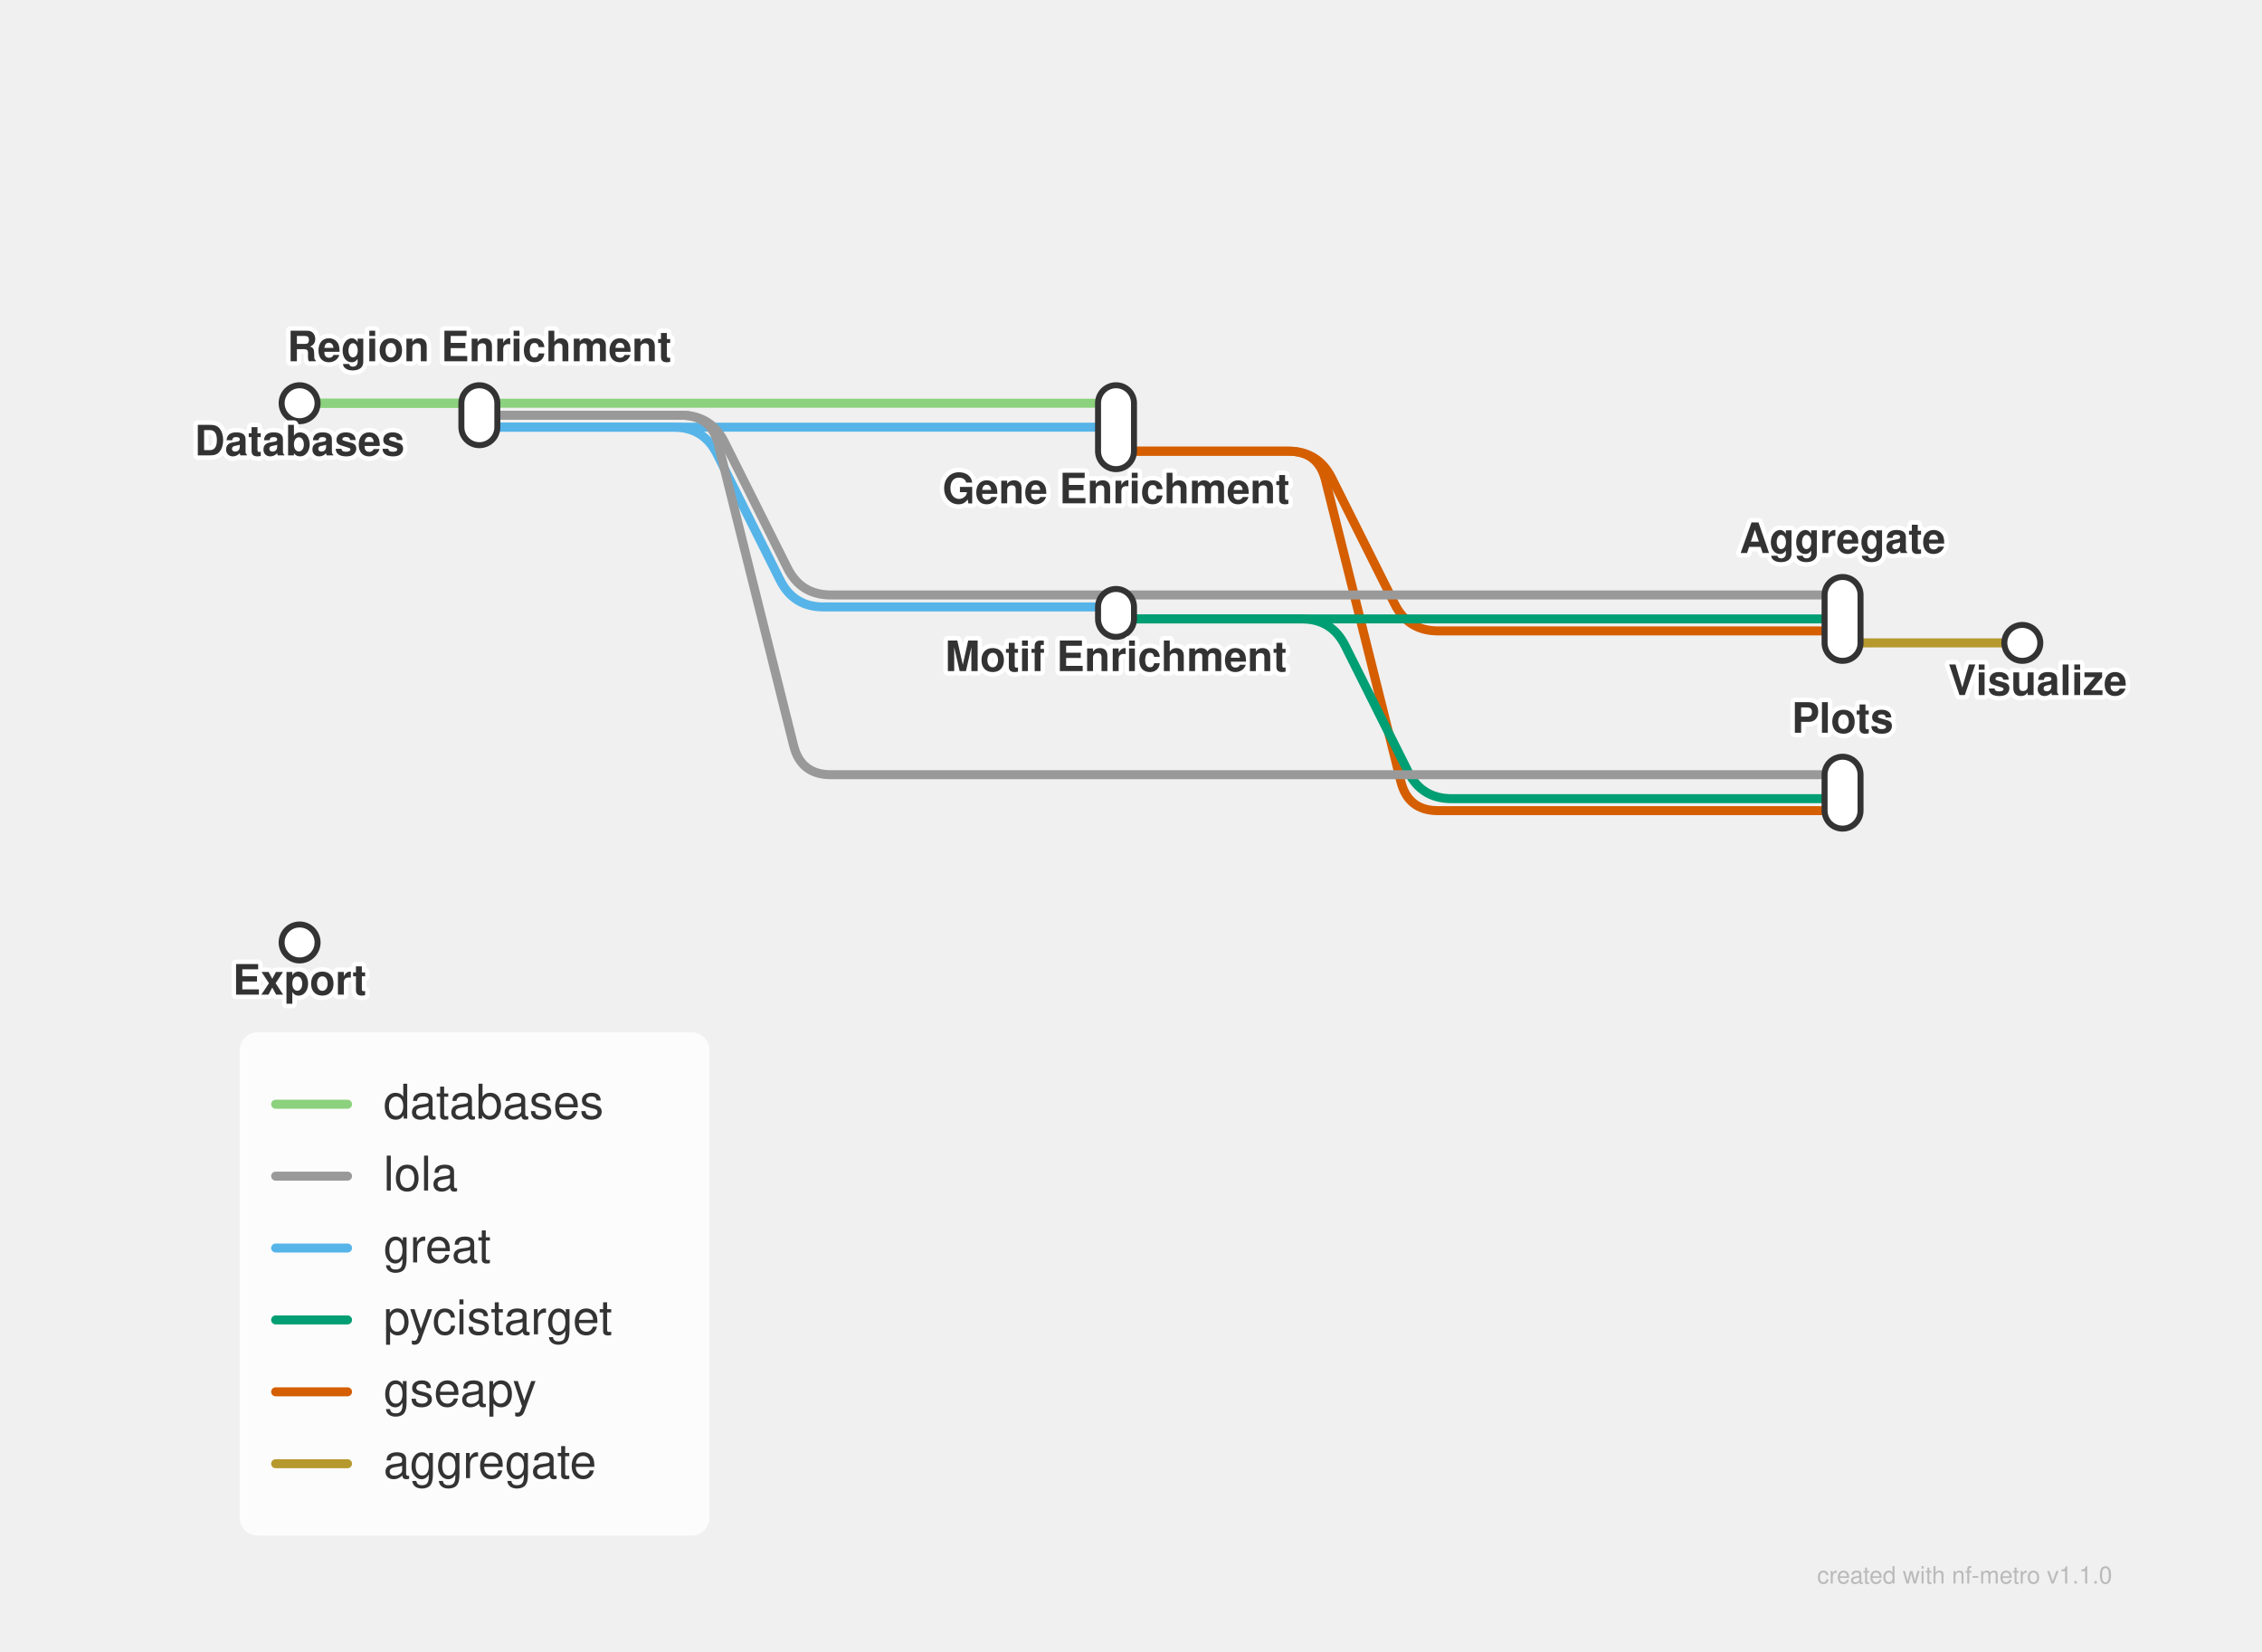
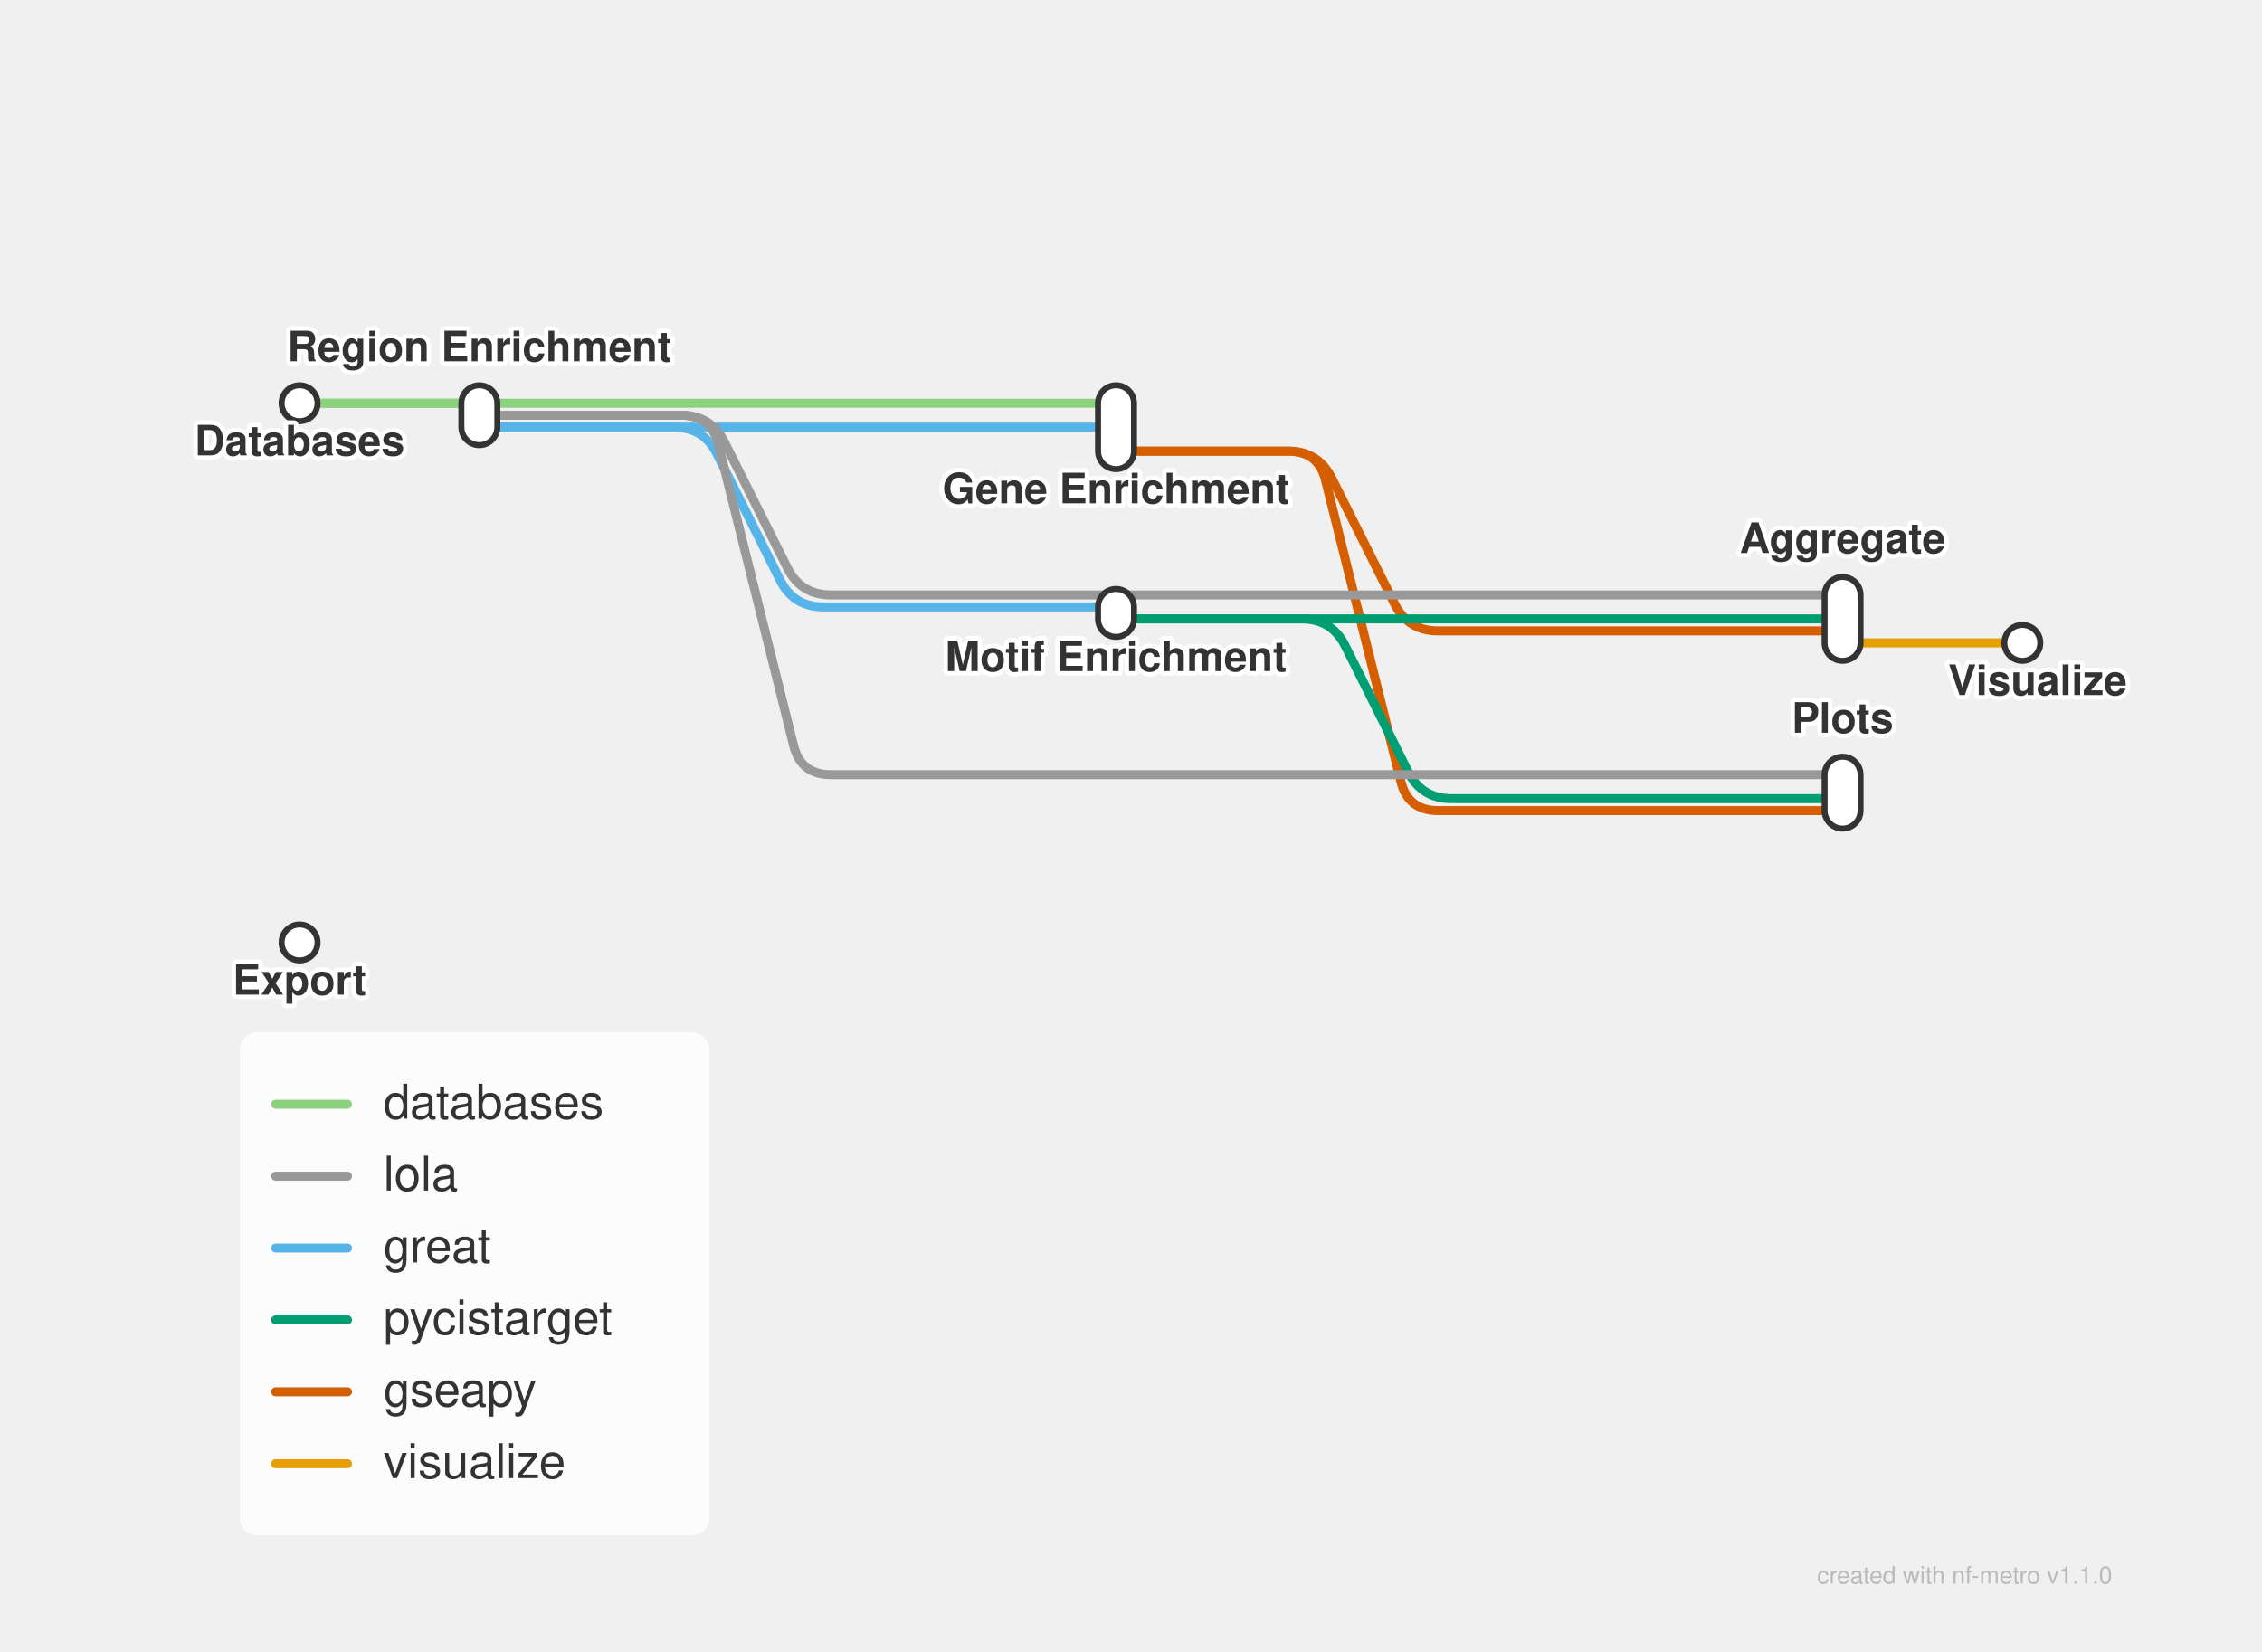
<svg xmlns="http://www.w3.org/2000/svg" width="715" height="522" viewBox="-20 0 755 522">
  <defs>
</defs>
  <style>.nf-metro-title { fill: var(--nfm-map-title-color, #111111); }
.nf-metro-station-label { fill: var(--nfm-map-label-color, #333333); }
.nf-metro-section-box { fill: var(--nfm-map-section-fill, #ededed); stroke: var(--nfm-map-section-stroke, #e6e6e6); }
.nf-metro-section-label { fill: var(--nfm-map-section-label-color, #666666); }
.nf-metro-group-label { fill: var(--nfm-map-section-label-color, #666666); }
.nf-metro-group-underline { stroke: var(--nfm-map-section-label-color, #666666); }
.nf-metro-legend-bg { fill: var(--nfm-map-legend-bg, rgba(255, 255, 255, 0.8)); }
.nf-metro-legend-text { fill: var(--nfm-map-legend-text-color, #333333); }
.nf-metro-marker-stroke { stroke: var(--nfm-map-marker-stroke, #333333); }
.nf-metro-label-halo { fill: var(--nfm-map-bg, #ffffff); stroke: var(--nfm-map-bg, #ffffff); }</style>
  <style>@media (prefers-color-scheme: dark) {
    .nf-metro-section-label { fill: #d0d0d0; }
    .nf-metro-section-num-circle { fill: #777777; }
    .nf-metro-title { fill: #ffffff; }
}
</style>
-   <path d="M595.0,200.0 L655.0,200.0" stroke="#B6992D" stroke-width="3.0" stroke-linecap="round" class="metro-line-aggregate" data-line-id="aggregate" />
+   <path d="M595.0,200.0 L655.0,200.0" stroke="#E69F00" stroke-width="3.0" stroke-linecap="round" class="metro-line-visualize" data-line-id="visualize" />
  <path d="M352.5,136.0 L410.0,136.0 Q420.0,136.0,424.472,144.944 L445.528,187.056 Q450.0,196.0,460.0,196.0 L595.0,196.0" stroke="#D55E00" stroke-width="3.0" fill="none" stroke-linecap="round" stroke-linejoin="round" class="metro-line-gseapy" data-line-id="gseapy" />
  <path d="M352.5,136.0 L410.0,136.0 Q420.0,136.0,422.425,145.701 L447.575,246.299 Q450.0,256.0,460.0,256.0 L595.0,256.0" stroke="#D55E00" stroke-width="3.0" fill="none" stroke-linecap="round" stroke-linejoin="round" class="metro-line-gseapy" data-line-id="gseapy" />
  <path d="M352.5,192.0 L595.0,192.0" stroke="#009E73" stroke-width="3.0" stroke-linecap="round" class="metro-line-pycistarget" data-line-id="pycistarget" />
  <path d="M352.5,192.0 L414.5,192.0 Q424.5,192.0,428.972,200.944 L450.028,243.056 Q454.5,252.0,464.5,252.0 L595.0,252.0" stroke="#009E73" stroke-width="3.0" fill="none" stroke-linecap="round" stroke-linejoin="round" class="metro-line-pycistarget" data-line-id="pycistarget" />
  <path d="M140.0,128.0 L352.5,128.0" stroke="#56B4E9" stroke-width="3.0" stroke-linecap="round" class="metro-line-great" data-line-id="great" />
  <path d="M140.0,128.0 L204.852,128.0 Q214.852,128.0,219.324,136.944 L240.38,179.056 Q244.852,188.0,254.852,188.0 L352.5,188.0" stroke="#56B4E9" stroke-width="3.0" fill="none" stroke-linecap="round" stroke-linejoin="round" class="metro-line-great" data-line-id="great" />
  <path d="M140.0,124.0 L207.324,124.0 Q217.324,124.0,221.796,132.944 L242.852,175.056 Q247.324,184.0,257.324,184.0 L595.0,184.0" stroke="#999999" stroke-width="3.0" fill="none" stroke-linecap="round" stroke-linejoin="round" class="metro-line-lola" data-line-id="lola" />
  <path d="M140.0,124.0 L207.324,124.0 Q217.324,124.0,219.749,133.701 L244.899,234.299 Q247.324,244.0,257.324,244.0 L595.0,244.0" stroke="#999999" stroke-width="3.0" fill="none" stroke-linecap="round" stroke-linejoin="round" class="metro-line-lola" data-line-id="lola" />
  <path d="M80.0,120.0 L352.5,120.0" stroke="#8CD17D" stroke-width="3.0" stroke-linecap="round" class="metro-line-databases" data-line-id="databases" />
  <path d="M80.0,120.0 L140.0,120.0" stroke="#8CD17D" stroke-width="3.0" stroke-linecap="round" class="metro-line-databases" data-line-id="databases" />
  <g class="nf-metro-station-group" data-node-id="g_databases_databases" data-node-cx="80.0" data-node-cy="120.0" data-node-r="6.0" data-node-groups="databases" data-node-w="12.0" data-node-h="12.0" data-node-rx="6.0">
    <rect x="74.0" y="114.0" width="12.0" height="12.0" rx="6.0" ry="6.0" fill="#ffffff" stroke="#333333" stroke-width="2.0" class="nf-metro-station" data-station-id="g_databases_databases" data-station-lines="databases" data-station-label="Databases" />
  </g>
  <g class="nf-metro-station-group" data-node-id="g_region_enrichment_lola" data-node-cx="140.0" data-node-cy="124.0" data-node-r="6.0" data-node-groups="databases,great,lola" data-node-w="12.0" data-node-h="20.0" data-node-rx="6.0">
    <rect x="134.0" y="114.0" width="12.0" height="20.0" rx="6.0" ry="6.0" fill="#ffffff" stroke="#333333" stroke-width="2.0" class="nf-metro-station" data-station-id="g_region_enrichment_lola" data-station-lines="databases,great,lola" data-station-label="Region Enrichment" />
  </g>
  <g class="nf-metro-station-group" data-node-id="g_motif_enrichment_pycistarget" data-node-cx="352.5" data-node-cy="190.0" data-node-r="6.0" data-node-groups="great,pycistarget" data-node-w="12.0" data-node-h="16.0" data-node-rx="6.0">
    <rect x="346.5" y="182.0" width="12.0" height="16.0" rx="6.0" ry="6.0" fill="#ffffff" stroke="#333333" stroke-width="2.0" class="nf-metro-station" data-station-id="g_motif_enrichment_pycistarget" data-station-lines="great,pycistarget" data-station-label="Motif Enrichment" />
  </g>
  <g class="nf-metro-station-group" data-node-id="g_gene_enrichment_gseapy" data-node-cx="352.5" data-node-cy="128.0" data-node-r="6.0" data-node-groups="databases,great,gseapy" data-node-w="12.0" data-node-h="28.0" data-node-rx="6.0">
    <rect x="346.5" y="114.0" width="12.0" height="28.0" rx="6.0" ry="6.0" fill="#ffffff" stroke="#333333" stroke-width="2.0" class="nf-metro-station" data-station-id="g_gene_enrichment_gseapy" data-station-lines="databases,great,gseapy" data-station-label="Gene Enrichment" />
  </g>
  <g class="nf-metro-station-group" data-node-id="g_plots_generic" data-node-cx="595.0" data-node-cy="250.0" data-node-r="6.0" data-node-groups="gseapy,lola,pycistarget" data-node-w="12.0" data-node-h="24.0" data-node-rx="6.0">
    <rect x="589.0" y="238.0" width="12.0" height="24.0" rx="6.0" ry="6.0" fill="#ffffff" stroke="#333333" stroke-width="2.0" class="nf-metro-station" data-station-id="g_plots_generic" data-station-lines="gseapy,lola,pycistarget" data-station-label="Plots" />
  </g>
-   <g class="nf-metro-station-group" data-node-id="g_aggregate_aggregate" data-node-cx="595.0" data-node-cy="192.0" data-node-r="6.0" data-node-groups="aggregate,gseapy,lola,pycistarget" data-node-w="12.0" data-node-h="28.0" data-node-rx="6.0">
-     <rect x="589.0" y="178.0" width="12.0" height="28.0" rx="6.0" ry="6.0" fill="#ffffff" stroke="#333333" stroke-width="2.0" class="nf-metro-station" data-station-id="g_aggregate_aggregate" data-station-lines="aggregate,gseapy,lola,pycistarget" data-station-label="Aggregate" />
+   <g class="nf-metro-station-group" data-node-id="g_aggregate_visualize" data-node-cx="595.0" data-node-cy="192.0" data-node-r="6.0" data-node-groups="gseapy,lola,pycistarget,visualize" data-node-w="12.0" data-node-h="28.0" data-node-rx="6.0">
+     <rect x="589.0" y="178.0" width="12.0" height="28.0" rx="6.0" ry="6.0" fill="#ffffff" stroke="#333333" stroke-width="2.0" class="nf-metro-station" data-station-id="g_aggregate_visualize" data-station-lines="gseapy,lola,pycistarget,visualize" data-station-label="Aggregate" />
  </g>
-   <g class="nf-metro-station-group" data-node-id="g_visualize_generic" data-node-cx="655.0" data-node-cy="200.0" data-node-r="6.0" data-node-groups="aggregate" data-node-w="12.0" data-node-h="12.0" data-node-rx="6.0">
-     <rect x="649.0" y="194.0" width="12.0" height="12.0" rx="6.0" ry="6.0" fill="#ffffff" stroke="#333333" stroke-width="2.0" class="nf-metro-station" data-station-id="g_visualize_generic" data-station-lines="aggregate" data-station-label="Visualize" />
+   <g class="nf-metro-station-group" data-node-id="g_visualize_generic" data-node-cx="655.0" data-node-cy="200.0" data-node-r="6.0" data-node-groups="visualize" data-node-w="12.0" data-node-h="12.0" data-node-rx="6.0">
+     <rect x="649.0" y="194.0" width="12.0" height="12.0" rx="6.0" ry="6.0" fill="#ffffff" stroke="#333333" stroke-width="2.0" class="nf-metro-station" data-station-id="g_visualize_generic" data-station-lines="visualize" data-station-label="Visualize" />
  </g>
  <g class="nf-metro-station-group" data-node-id="g_export_generic" data-node-cx="80.0" data-node-cy="300.0" data-node-r="6.0" data-node-groups="" data-node-w="12.0" data-node-h="12.0" data-node-rx="6.0">
    <rect x="74.0" y="294.0" width="12.0" height="12.0" rx="6.0" ry="6.0" fill="#ffffff" stroke="#333333" stroke-width="2.0" class="nf-metro-station" data-station-id="g_export_generic" data-station-lines="" data-station-label="Export" />
  </g>
  <text x="80.0" y="131.0" font-size="14.0" fill="#ffffff" stroke="#ffffff" stroke-width="3.0" stroke-linejoin="round" font-family="'Helvetica Neue', Helvetica, Arial, sans-serif" font-weight="bold" aria-hidden="true" class="nf-metro-label-halo" text-anchor="middle" dominant-baseline="hanging">Databases</text>
  <text x="80.0" y="131.0" font-size="14.0" fill="#333333" font-family="'Helvetica Neue', Helvetica, Arial, sans-serif" font-weight="bold" text-anchor="middle" dominant-baseline="hanging" data-station-id="g_databases_databases" class="nf-metro-station-label">Databases</text>
  <text x="80.0" y="311.0" font-size="14.0" fill="#ffffff" stroke="#ffffff" stroke-width="3.0" stroke-linejoin="round" font-family="'Helvetica Neue', Helvetica, Arial, sans-serif" font-weight="bold" aria-hidden="true" class="nf-metro-label-halo" text-anchor="middle" dominant-baseline="hanging">Export</text>
  <text x="80.0" y="311.0" font-size="14.0" fill="#333333" font-family="'Helvetica Neue', Helvetica, Arial, sans-serif" font-weight="bold" text-anchor="middle" dominant-baseline="hanging" data-station-id="g_export_generic" class="nf-metro-station-label">Export</text>
  <text x="140.0" y="106.0" font-size="14.0" fill="#ffffff" stroke="#ffffff" stroke-width="3.0" stroke-linejoin="round" font-family="'Helvetica Neue', Helvetica, Arial, sans-serif" font-weight="bold" aria-hidden="true" class="nf-metro-label-halo" text-anchor="middle" dominant-baseline="auto">Region Enrichment</text>
  <text x="140.0" y="106.0" font-size="14.0" fill="#333333" font-family="'Helvetica Neue', Helvetica, Arial, sans-serif" font-weight="bold" text-anchor="middle" dominant-baseline="auto" data-station-id="g_region_enrichment_lola" class="nf-metro-station-label">Region Enrichment</text>
  <text x="352.5" y="147.0" font-size="14.0" fill="#ffffff" stroke="#ffffff" stroke-width="3.0" stroke-linejoin="round" font-family="'Helvetica Neue', Helvetica, Arial, sans-serif" font-weight="bold" aria-hidden="true" class="nf-metro-label-halo" text-anchor="middle" dominant-baseline="hanging">Gene Enrichment</text>
  <text x="352.5" y="147.0" font-size="14.0" fill="#333333" font-family="'Helvetica Neue', Helvetica, Arial, sans-serif" font-weight="bold" text-anchor="middle" dominant-baseline="hanging" data-station-id="g_gene_enrichment_gseapy" class="nf-metro-station-label">Gene Enrichment</text>
  <text x="352.5" y="203.0" font-size="14.0" fill="#ffffff" stroke="#ffffff" stroke-width="3.0" stroke-linejoin="round" font-family="'Helvetica Neue', Helvetica, Arial, sans-serif" font-weight="bold" aria-hidden="true" class="nf-metro-label-halo" text-anchor="middle" dominant-baseline="hanging">Motif Enrichment</text>
  <text x="352.5" y="203.0" font-size="14.0" fill="#333333" font-family="'Helvetica Neue', Helvetica, Arial, sans-serif" font-weight="bold" text-anchor="middle" dominant-baseline="hanging" data-station-id="g_motif_enrichment_pycistarget" class="nf-metro-station-label">Motif Enrichment</text>
  <text x="595.0" y="170.0" font-size="14.0" fill="#ffffff" stroke="#ffffff" stroke-width="3.0" stroke-linejoin="round" font-family="'Helvetica Neue', Helvetica, Arial, sans-serif" font-weight="bold" aria-hidden="true" class="nf-metro-label-halo" text-anchor="middle" dominant-baseline="auto">Aggregate</text>
-   <text x="595.0" y="170.0" font-size="14.0" fill="#333333" font-family="'Helvetica Neue', Helvetica, Arial, sans-serif" font-weight="bold" text-anchor="middle" dominant-baseline="auto" data-station-id="g_aggregate_aggregate" class="nf-metro-station-label">Aggregate</text>
+   <text x="595.0" y="170.0" font-size="14.0" fill="#333333" font-family="'Helvetica Neue', Helvetica, Arial, sans-serif" font-weight="bold" text-anchor="middle" dominant-baseline="auto" data-station-id="g_aggregate_visualize" class="nf-metro-station-label">Aggregate</text>
  <text x="595.0" y="230.0" font-size="14.0" fill="#ffffff" stroke="#ffffff" stroke-width="3.0" stroke-linejoin="round" font-family="'Helvetica Neue', Helvetica, Arial, sans-serif" font-weight="bold" aria-hidden="true" class="nf-metro-label-halo" text-anchor="middle" dominant-baseline="auto">Plots</text>
  <text x="595.0" y="230.0" font-size="14.0" fill="#333333" font-family="'Helvetica Neue', Helvetica, Arial, sans-serif" font-weight="bold" text-anchor="middle" dominant-baseline="auto" data-station-id="g_plots_generic" class="nf-metro-station-label">Plots</text>
  <text x="660.1" y="211.0" font-size="14.0" fill="#ffffff" stroke="#ffffff" stroke-width="3.0" stroke-linejoin="round" font-family="'Helvetica Neue', Helvetica, Arial, sans-serif" font-weight="bold" aria-hidden="true" class="nf-metro-label-halo" text-anchor="middle" dominant-baseline="hanging">Visualize</text>
  <text x="660.1" y="211.0" font-size="14.0" fill="#333333" font-family="'Helvetica Neue', Helvetica, Arial, sans-serif" font-weight="bold" text-anchor="middle" dominant-baseline="hanging" data-station-id="g_visualize_generic" class="nf-metro-station-label">Visualize</text>
  <rect x="60.0" y="330.0" width="156.8" height="168.0" rx="6" ry="6" fill="rgba(255, 255, 255, 0.8)" class="nf-metro-legend-bg" />
  <path d="M72.0,354.0 L96.0,354.0" stroke="#8CD17D" stroke-width="3.0" stroke-linecap="round" />
  <text x="108.0" y="354.0" font-size="16.0" fill="#333333" font-family="'Helvetica Neue', Helvetica, Arial, sans-serif" dy="0.3em" class="nf-metro-legend-text">databases</text>
  <path d="M72.0,378.0 L96.0,378.0" stroke="#999999" stroke-width="3.0" stroke-linecap="round" />
  <text x="108.0" y="378.0" font-size="16.0" fill="#333333" font-family="'Helvetica Neue', Helvetica, Arial, sans-serif" dy="0.3em" class="nf-metro-legend-text">lola</text>
  <path d="M72.0,402.0 L96.0,402.0" stroke="#56B4E9" stroke-width="3.0" stroke-linecap="round" />
  <text x="108.0" y="402.0" font-size="16.0" fill="#333333" font-family="'Helvetica Neue', Helvetica, Arial, sans-serif" dy="0.3em" class="nf-metro-legend-text">great</text>
  <path d="M72.0,426.0 L96.0,426.0" stroke="#009E73" stroke-width="3.0" stroke-linecap="round" />
  <text x="108.0" y="426.0" font-size="16.0" fill="#333333" font-family="'Helvetica Neue', Helvetica, Arial, sans-serif" dy="0.3em" class="nf-metro-legend-text">pycistarget</text>
  <path d="M72.0,450.0 L96.0,450.0" stroke="#D55E00" stroke-width="3.0" stroke-linecap="round" />
  <text x="108.0" y="450.0" font-size="16.0" fill="#333333" font-family="'Helvetica Neue', Helvetica, Arial, sans-serif" dy="0.3em" class="nf-metro-legend-text">gseapy</text>
-   <path d="M72.0,474.0 L96.0,474.0" stroke="#B6992D" stroke-width="3.0" stroke-linecap="round" />
-   <text x="108.0" y="474.0" font-size="16.0" fill="#333333" font-family="'Helvetica Neue', Helvetica, Arial, sans-serif" dy="0.3em" class="nf-metro-legend-text">aggregate</text>
+   <path d="M72.0,474.0 L96.0,474.0" stroke="#E69F00" stroke-width="3.0" stroke-linecap="round" />
+   <text x="108.0" y="474.0" font-size="16.0" fill="#333333" font-family="'Helvetica Neue', Helvetica, Arial, sans-serif" dy="0.3em" class="nf-metro-legend-text">visualize</text>
  <text x="685.0" y="514.0" font-size="8" fill="rgba(150, 150, 150, 0.6)" font-family="'Helvetica Neue', Helvetica, Arial, sans-serif" text-anchor="end">created with nf-metro v1.1.0</text>
</svg>
